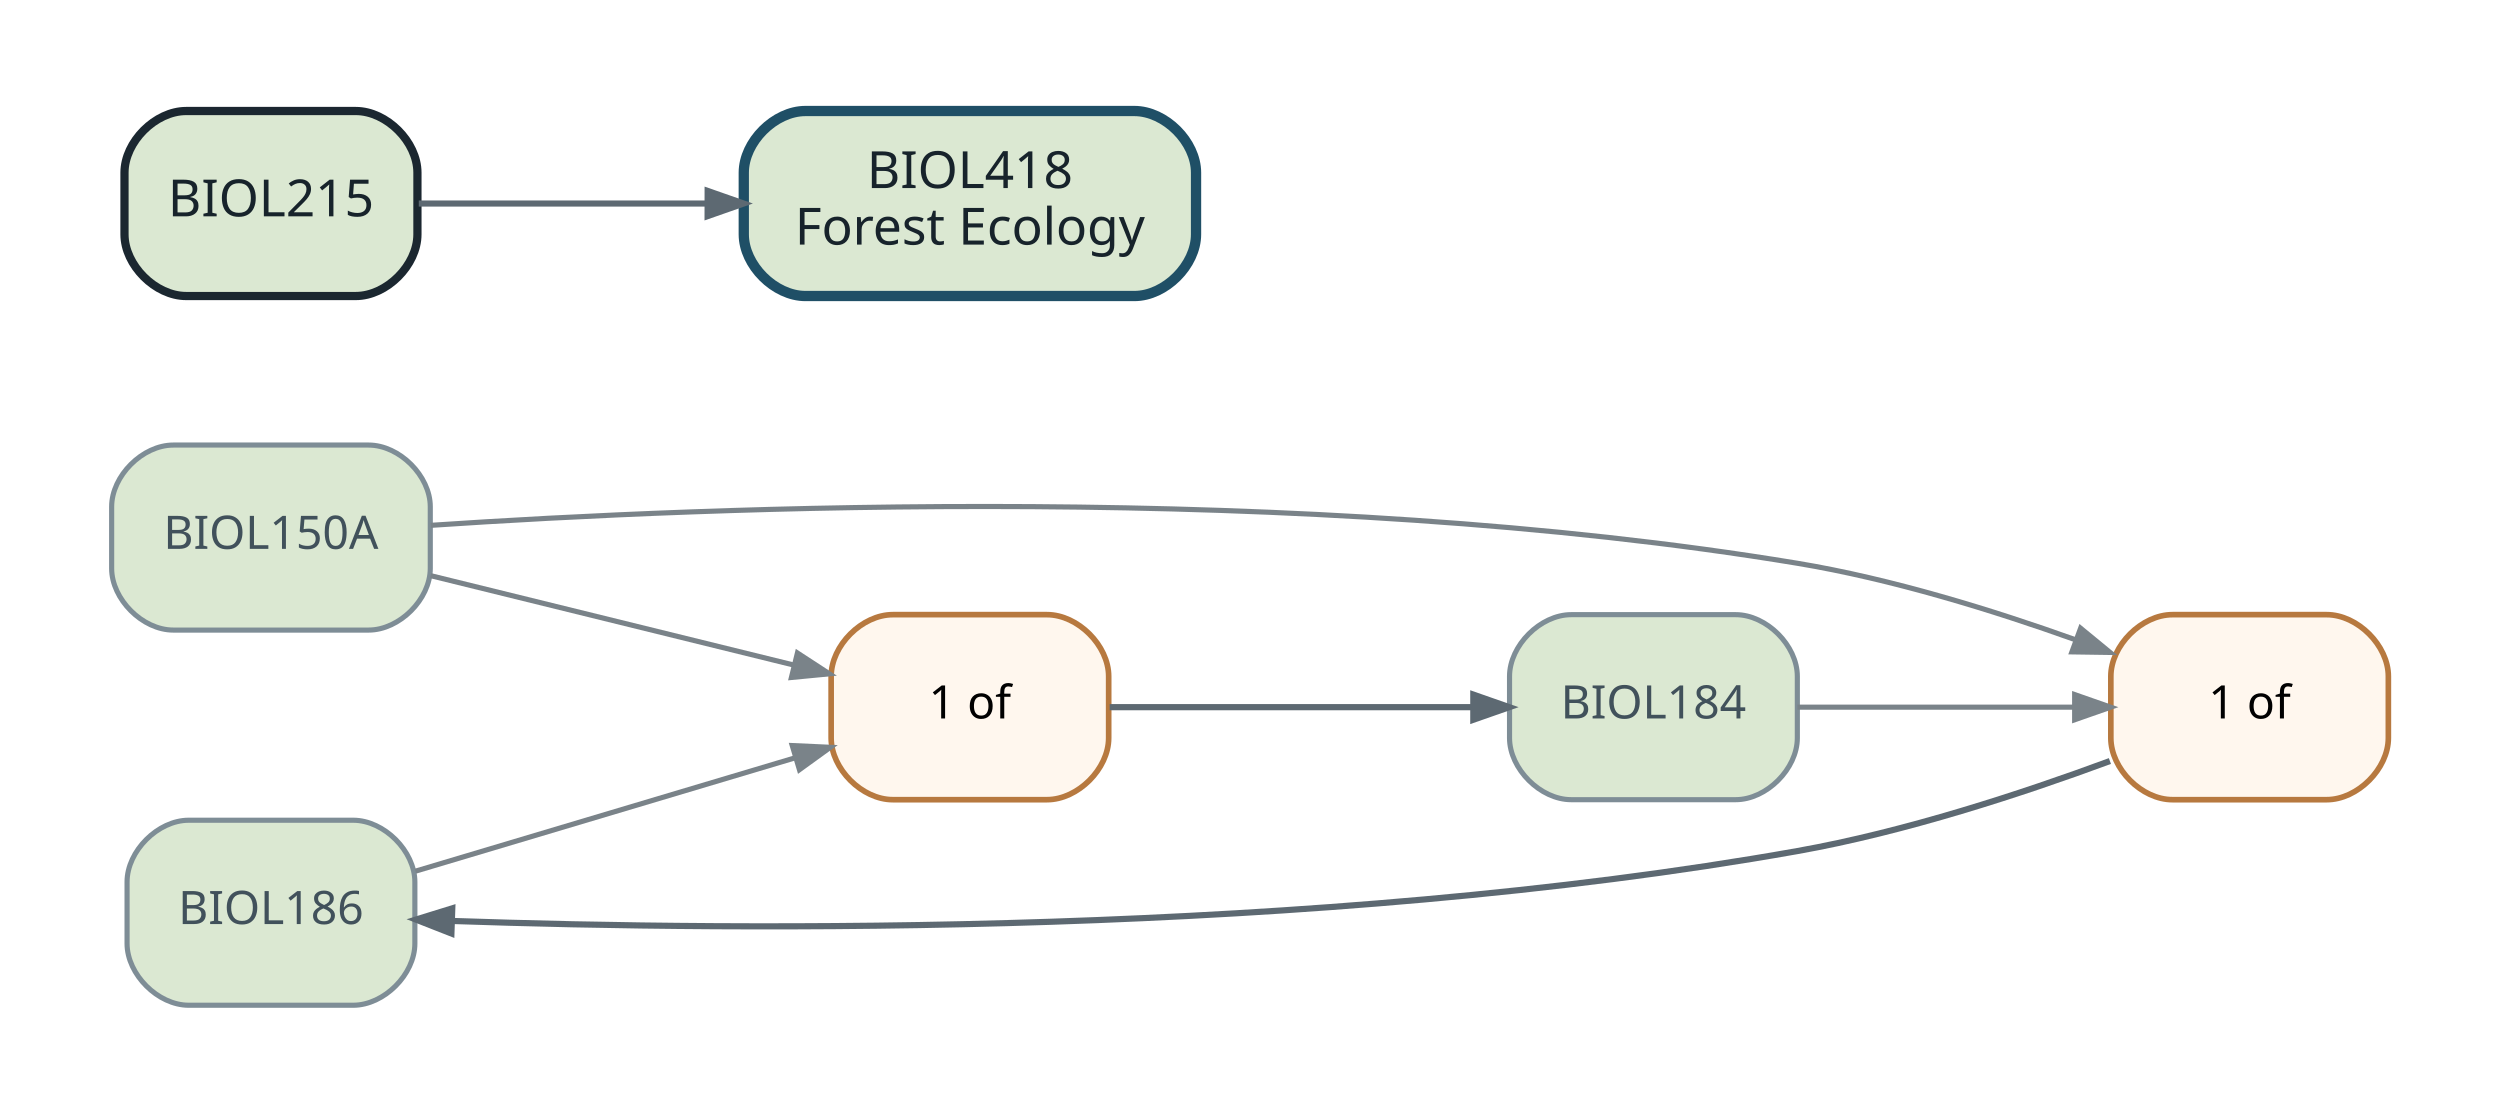
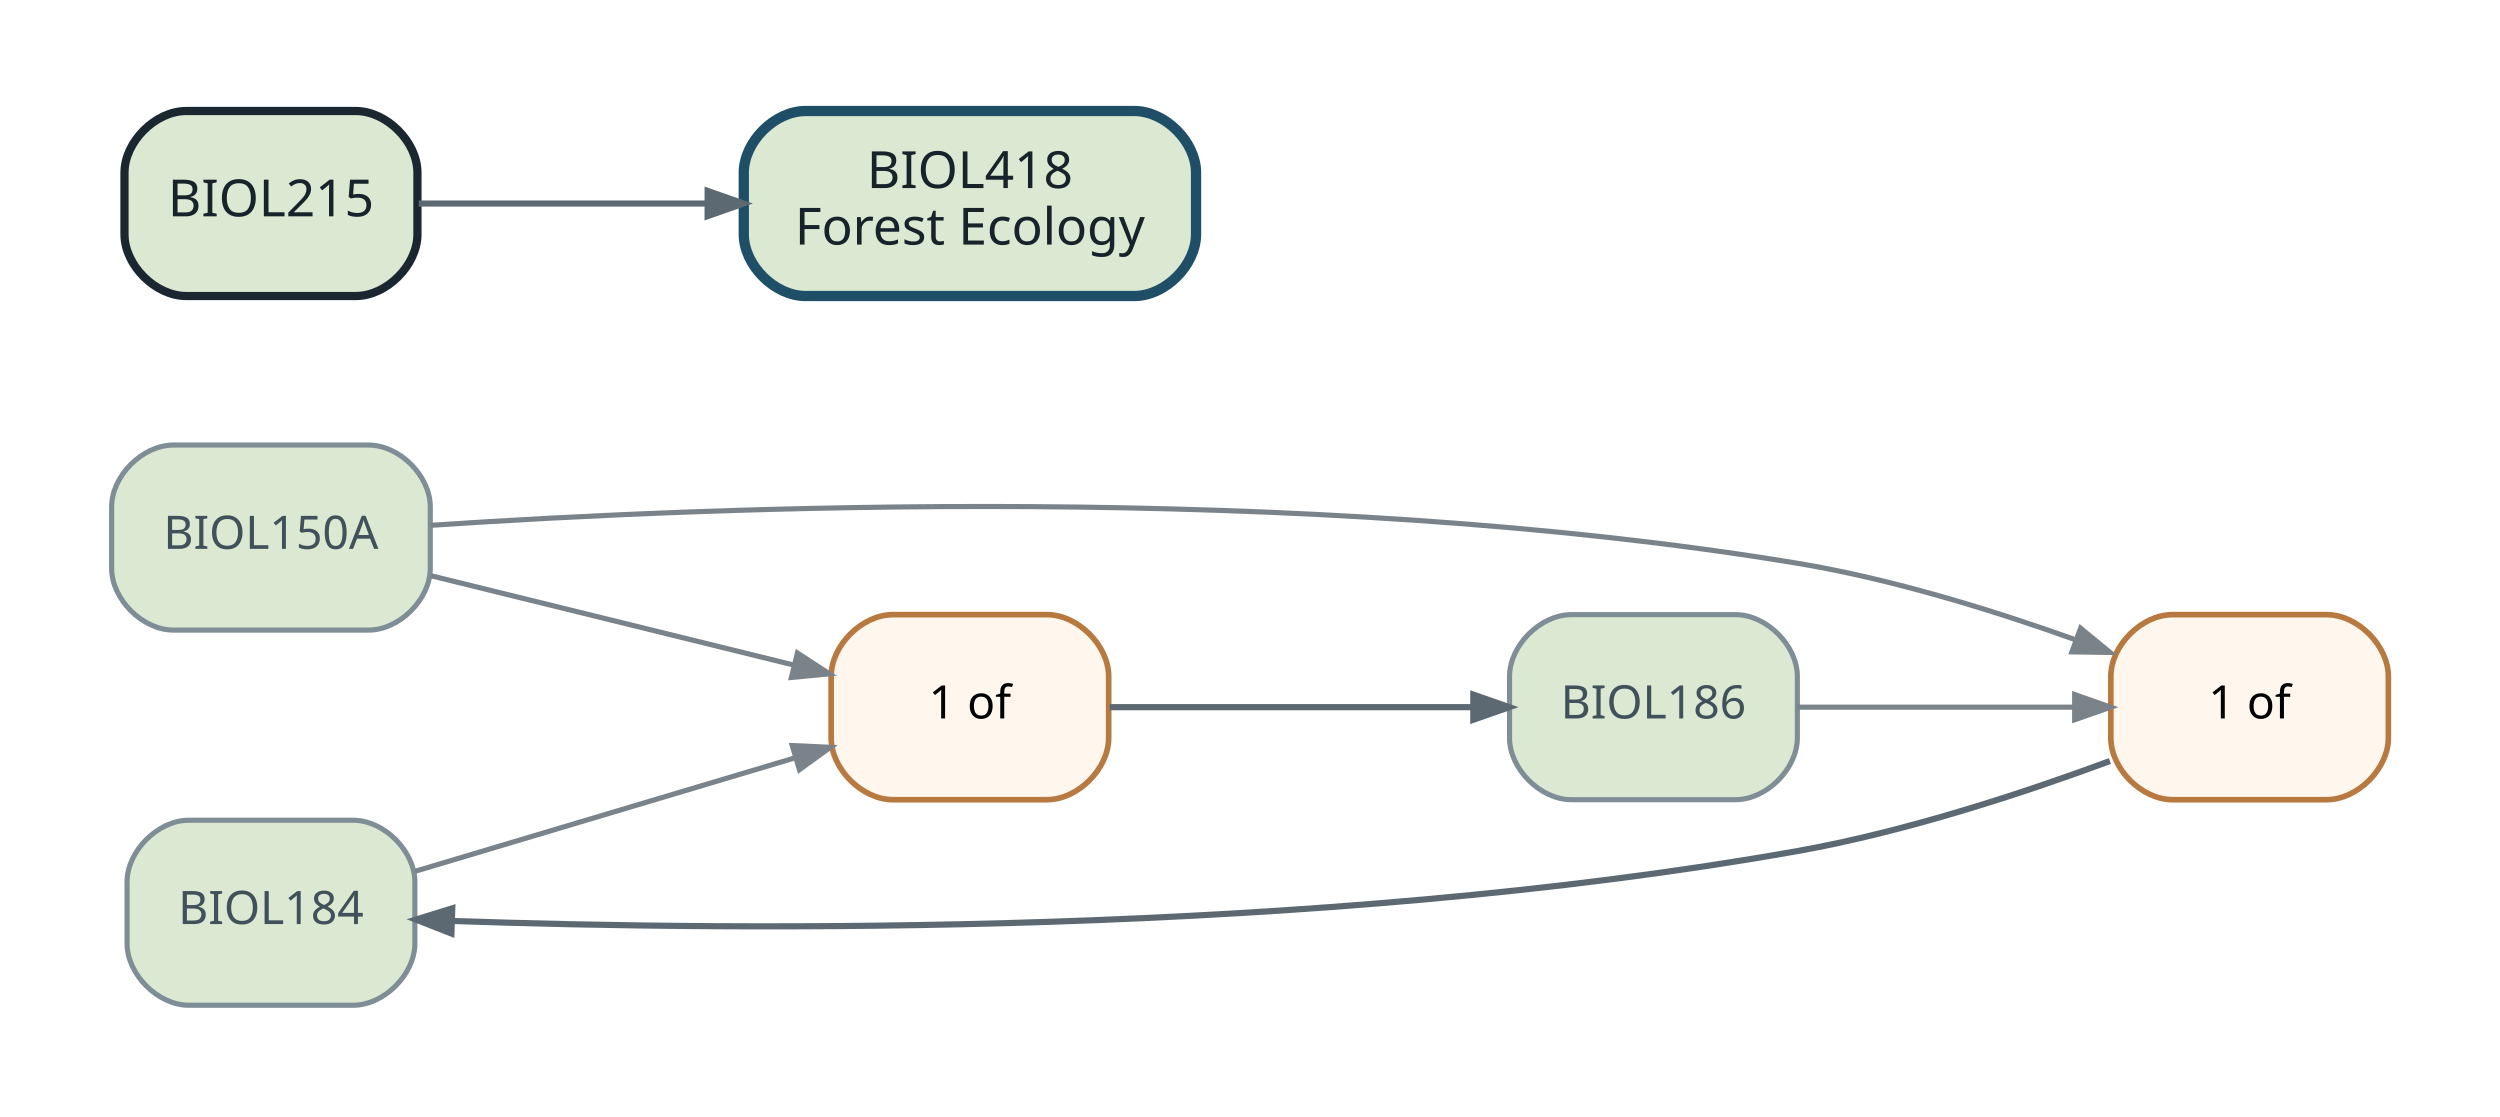
<svg xmlns="http://www.w3.org/2000/svg" xmlns:xlink="http://www.w3.org/1999/xlink" width="486pt" height="217pt" viewBox="0.00 0.00 486.20 217.20">
  <g id="graph0" class="graph" transform="scale(1 1) rotate(0) translate(21.6 195.6)">
    <g id="node1" class="node">
      <g id="a_node1">
        <a xlink:href="../../../courses/BIOL150A.html" xlink:title="BIOL150A: Modern Biology" target="_top">
          <path fill="#dbe8d2" stroke="#7e8d96" d="M50,-109C50,-109 12,-109 12,-109 6,-109 0,-103 0,-97 0,-97 0,-85 0,-85 0,-79 6,-73 12,-73 12,-73 50,-73 50,-73 56,-73 62,-79 62,-85 62,-85 62,-97 62,-97 62,-103 56,-109 50,-109" />
          <text text-anchor="middle" x="31" y="-88.8" font-family="Avenir Next" font-size="9.00" fill="#41515b">BIOL150A</text>
        </a>
      </g>
    </g>
    <g id="node6" class="node">
+       <path fill="#fff7ee" stroke="#b7793f" stroke-width="1.1" d="M431,-76C431,-76 401,-76 401,-76 395,-76 389,-70 389,-64 389,-64 389,-52 389,-52 389,-46 395,-40 401,-40 401,-40 431,-40 431,-40 437,-40 443,-46 443,-52 443,-52 443,-64 443,-64 443,-70 437,-76 431,-76" />
+       <text text-anchor="middle" x="416" y="-55.8" font-family="Avenir Next" font-size="9.00">1 of</text>
+     </g>
+     <g id="edge1" class="edge">
+       <path fill="none" stroke="#7a8389" d="M62.09,-93.38C115.89,-97.01 231.91,-101.91 328,-86 346.35,-82.96 366.15,-76.83 382.21,-71.08" />
+       <polygon fill="#7a8389" stroke="#7a8389" points="383.12,-73.36 388.85,-68.65 381.43,-68.76 383.12,-73.36" />
+     </g>
+     <g id="node7" class="node">
      <path fill="#fff7ee" stroke="#b7793f" stroke-width="1.1" d="M182,-76C182,-76 152,-76 152,-76 146,-76 140,-70 140,-64 140,-64 140,-52 140,-52 140,-46 146,-40 152,-40 152,-40 182,-40 182,-40 188,-40 194,-46 194,-52 194,-52 194,-64 194,-64 194,-70 188,-76 182,-76" />
      <text text-anchor="middle" x="167" y="-55.8" font-family="Avenir Next" font-size="9.00">1 of</text>
    </g>
-     <g id="edge1" class="edge">
+     <g id="edge4" class="edge">
      <path fill="none" stroke="#7a8389" d="M62.07,-83.59C83.01,-78.44 110.94,-71.56 132.58,-66.23" />
      <polygon fill="#7a8389" stroke="#7a8389" points="133.44,-68.54 139.65,-64.49 132.27,-63.78 133.44,-68.54" />
    </g>
-     <g id="node7" class="node">
-       <path fill="#fff7ee" stroke="#b7793f" stroke-width="1.1" d="M431,-76C431,-76 401,-76 401,-76 395,-76 389,-70 389,-64 389,-64 389,-52 389,-52 389,-46 395,-40 401,-40 401,-40 431,-40 431,-40 437,-40 443,-46 443,-52 443,-52 443,-64 443,-64 443,-70 437,-76 431,-76" />
-       <text text-anchor="middle" x="416" y="-55.8" font-family="Avenir Next" font-size="9.00">1 of</text>
-     </g>
-     <g id="edge4" class="edge">
-       <path fill="none" stroke="#7a8389" d="M62.09,-93.38C115.89,-97.01 231.91,-101.91 328,-86 346.35,-82.96 366.15,-76.83 382.21,-71.08" />
-       <polygon fill="#7a8389" stroke="#7a8389" points="383.12,-73.36 388.85,-68.65 381.43,-68.76 383.12,-73.36" />
-     </g>
    <g id="node2" class="node">
      <g id="a_node2">
-         <a xlink:href="../../../courses/BIOL186.html" xlink:title="BIOL186: Physiology and Cell Biology" target="_top">
+         <a xlink:href="../../../courses/BIOL184.html" xlink:title="BIOL184: Evolution and Biodiversity" target="_top">
          <path fill="#dbe8d2" stroke="#7e8d96" d="M47,-36C47,-36 15,-36 15,-36 9,-36 3,-30 3,-24 3,-24 3,-12 3,-12 3,-6 9,0 15,0 15,0 47,0 47,0 53,0 59,-6 59,-12 59,-12 59,-24 59,-24 59,-30 53,-36 47,-36" />
-           <text text-anchor="middle" x="31" y="-15.8" font-family="Avenir Next" font-size="9.00" fill="#41515b">BIOL186</text>
+           <text text-anchor="middle" x="31" y="-15.8" font-family="Avenir Next" font-size="9.00" fill="#41515b">BIOL184</text>
        </a>
      </g>
    </g>
-     <g id="edge2" class="edge">
+     <g id="edge5" class="edge">
      <path fill="none" stroke="#7a8389" d="M59.12,-26.09C80.46,-32.47 110.3,-41.37 133.03,-48.16" />
      <polygon fill="#7a8389" stroke="#7a8389" points="132.43,-50.53 139.84,-50.19 133.83,-45.84 132.43,-50.53" />
    </g>
    <g id="node3" class="node">
      <g id="a_node3">
-         <a xlink:href="../../../courses/BIOL184.html" xlink:title="BIOL184: Evolution and Biodiversity" target="_top">
+         <a xlink:href="../../../courses/BIOL186.html" xlink:title="BIOL186: Physiology and Cell Biology" target="_top">
          <path fill="#dbe8d2" stroke="#7e8d96" d="M316,-76C316,-76 284,-76 284,-76 278,-76 272,-70 272,-64 272,-64 272,-52 272,-52 272,-46 278,-40 284,-40 284,-40 316,-40 316,-40 322,-40 328,-46 328,-52 328,-52 328,-64 328,-64 328,-70 322,-76 316,-76" />
-           <text text-anchor="middle" x="300" y="-55.8" font-family="Avenir Next" font-size="9.00" fill="#41515b">BIOL184</text>
+           <text text-anchor="middle" x="300" y="-55.8" font-family="Avenir Next" font-size="9.00" fill="#41515b">BIOL186</text>
        </a>
      </g>
    </g>
-     <g id="edge5" class="edge">
+     <g id="edge2" class="edge">
      <path fill="none" stroke="#7a8389" d="M328.02,-58C344.15,-58 364.76,-58 381.87,-58" />
      <polygon fill="#7a8389" stroke="#7a8389" points="381.96,-60.45 388.96,-58 381.96,-55.55 381.96,-60.45" />
    </g>
    <g id="node4" class="node">
      <g id="a_node4">
        <a xlink:href="../../../courses/BIOL215.html" xlink:title="BIOL215: Principles of Ecology" target="_top">
          <path fill="#dbe8d2" stroke="#1b2730" stroke-width="1.6" d="M47.5,-174C47.5,-174 14.5,-174 14.5,-174 8.5,-174 2.5,-168 2.5,-162 2.5,-162 2.5,-150 2.5,-150 2.5,-144 8.5,-138 14.5,-138 14.5,-138 47.5,-138 47.5,-138 53.5,-138 59.5,-144 59.5,-150 59.5,-150 59.5,-162 59.5,-162 59.5,-168 53.5,-174 47.5,-174" />
          <text text-anchor="middle" x="31" y="-153.5" font-family="Avenir Next" font-size="10.00" fill="#17232b">BIOL215</text>
        </a>
      </g>
    </g>
    <g id="node5" class="node">
      <g id="a_node5">
        <a xlink:href="../../../courses/BIOL418.html" xlink:title="BIOL418: Forest Ecology" target="_top">
          <path fill="#dbe8d2" stroke="#1f4f66" stroke-width="2" d="M199,-174C199,-174 135,-174 135,-174 129,-174 123,-168 123,-162 123,-162 123,-150 123,-150 123,-144 129,-138 135,-138 135,-138 199,-138 199,-138 205,-138 211,-144 211,-150 211,-150 211,-162 211,-162 211,-168 205,-174 199,-174" />
          <text text-anchor="middle" x="167" y="-159" font-family="Avenir Next" font-size="10.00" fill="#17232b">BIOL418</text>
          <text text-anchor="middle" x="167" y="-148" font-family="Avenir Next" font-size="10.00" fill="#17232b">Forest Ecology</text>
        </a>
      </g>
    </g>
    <g id="edge7" class="edge">
      <path fill="none" stroke="#5d6972" stroke-width="1.2" d="M59.76,-156C75.94,-156 96.83,-156 115.8,-156" />
      <polygon fill="#5d6972" stroke="#5d6972" stroke-width="1.2" points="115.97,-158.45 122.96,-156 115.96,-153.55 115.97,-158.45" />
    </g>
    <g id="edge3" class="edge">
+       <path fill="none" stroke="#5d6972" stroke-width="1.2" d="M388.82,-47.52C371.79,-41.22 348.93,-33.72 328,-30 234.47,-13.37 121.81,-14.49 66.32,-16.4" />
+       <polygon fill="#5d6972" stroke="#5d6972" stroke-width="1.2" points="66.11,-13.96 59.2,-16.67 66.28,-18.86 66.11,-13.96" />
+     </g>
+     <g id="edge6" class="edge">
      <path fill="none" stroke="#5d6972" stroke-width="1.2" d="M194.19,-58C214.45,-58 242.67,-58 264.73,-58" />
      <polygon fill="#5d6972" stroke="#5d6972" stroke-width="1.2" points="264.95,-60.45 271.95,-58 264.95,-55.55 264.95,-60.45" />
    </g>
-     <g id="edge6" class="edge">
-       <path fill="none" stroke="#5d6972" stroke-width="1.2" d="M388.82,-47.52C371.79,-41.22 348.93,-33.72 328,-30 234.47,-13.37 121.81,-14.49 66.32,-16.4" />
-       <polygon fill="#5d6972" stroke="#5d6972" stroke-width="1.2" points="66.11,-13.96 59.2,-16.67 66.28,-18.86 66.11,-13.96" />
-     </g>
  </g>
</svg>
